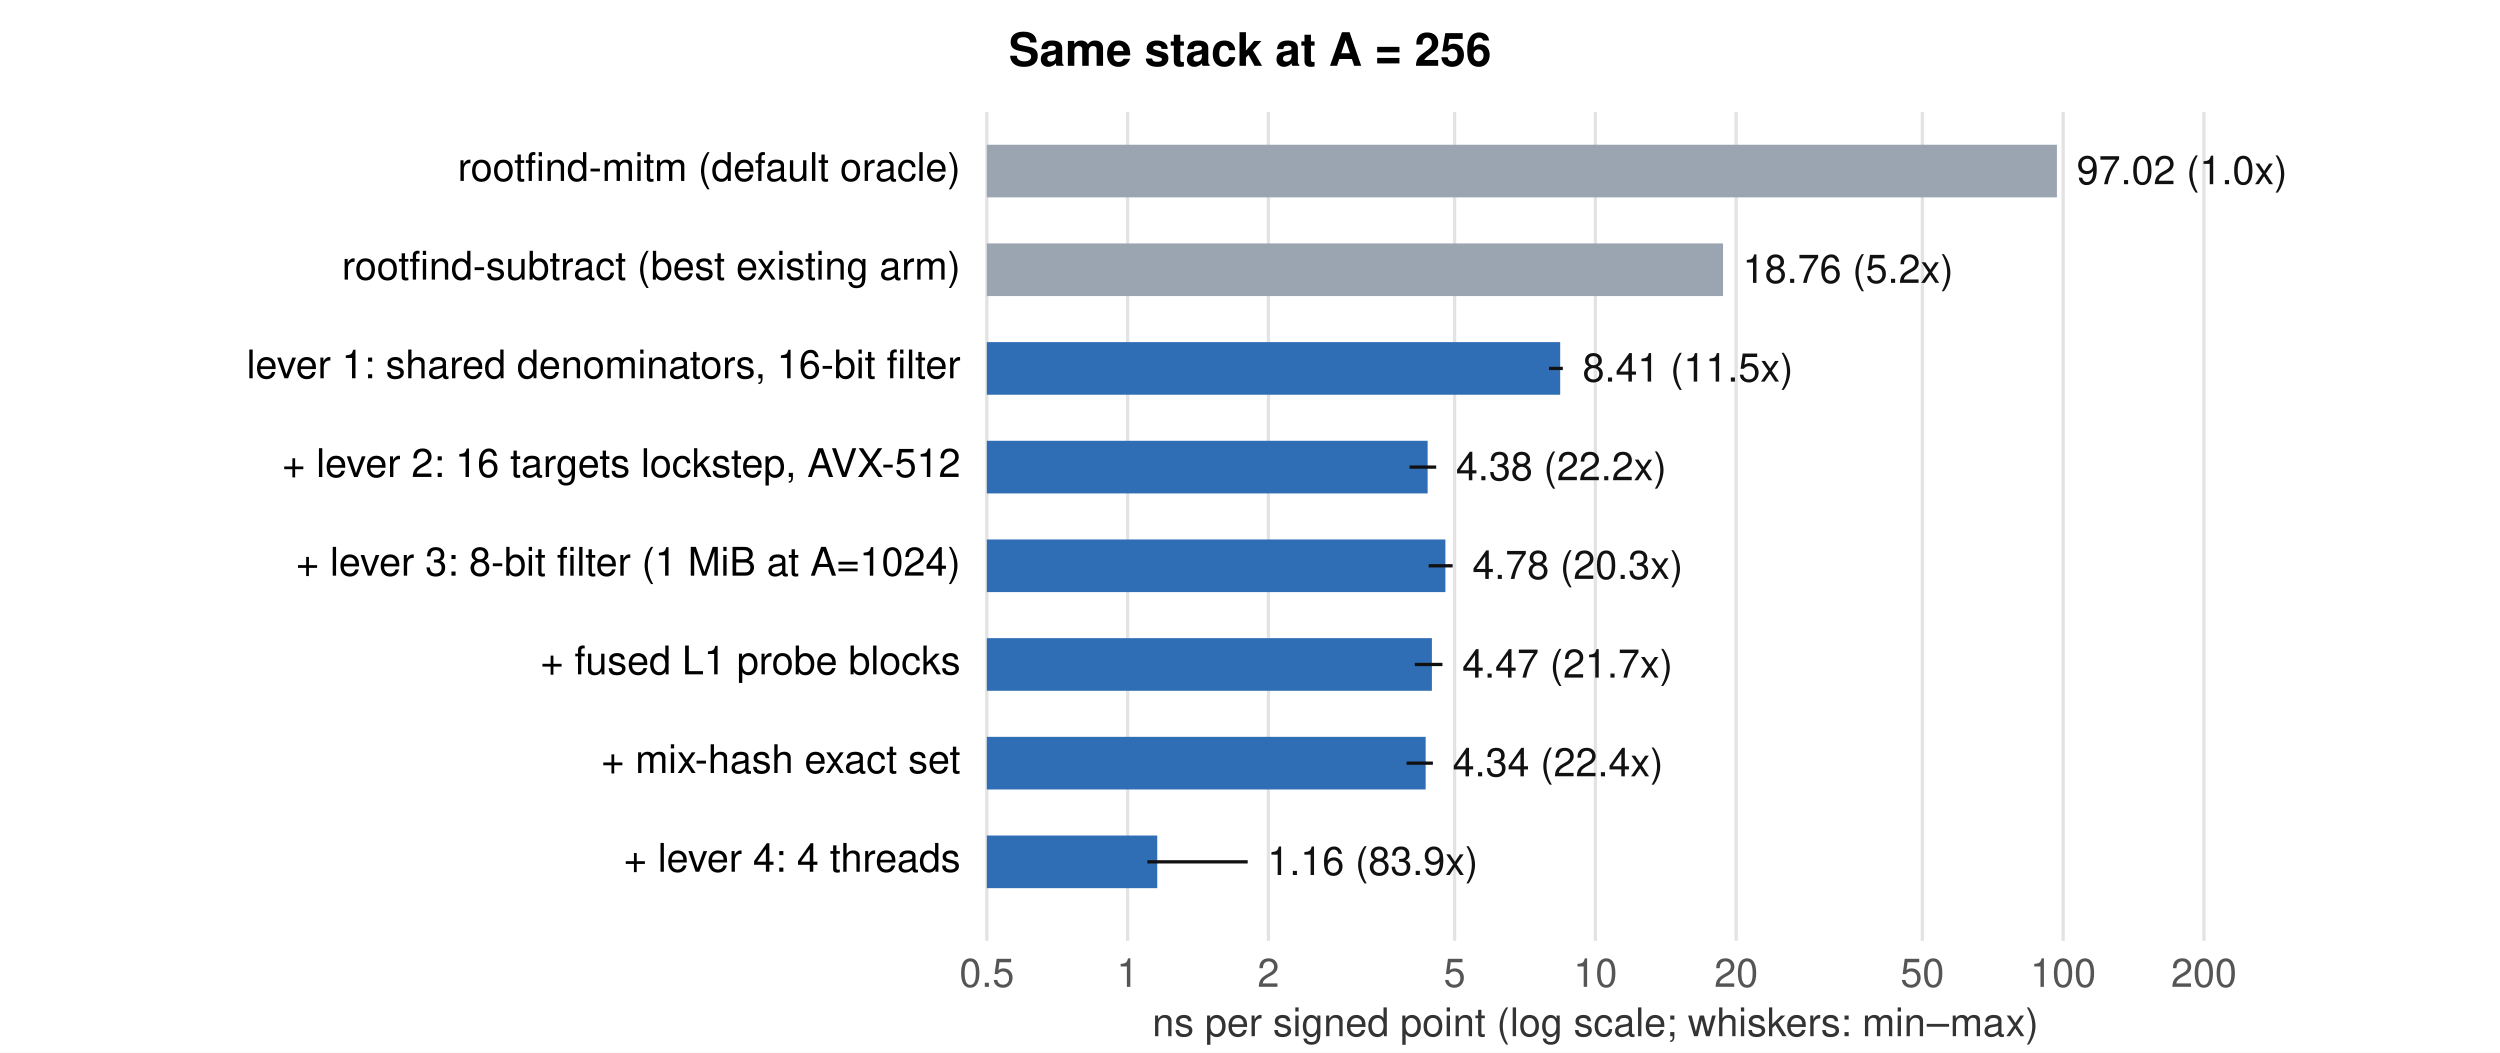
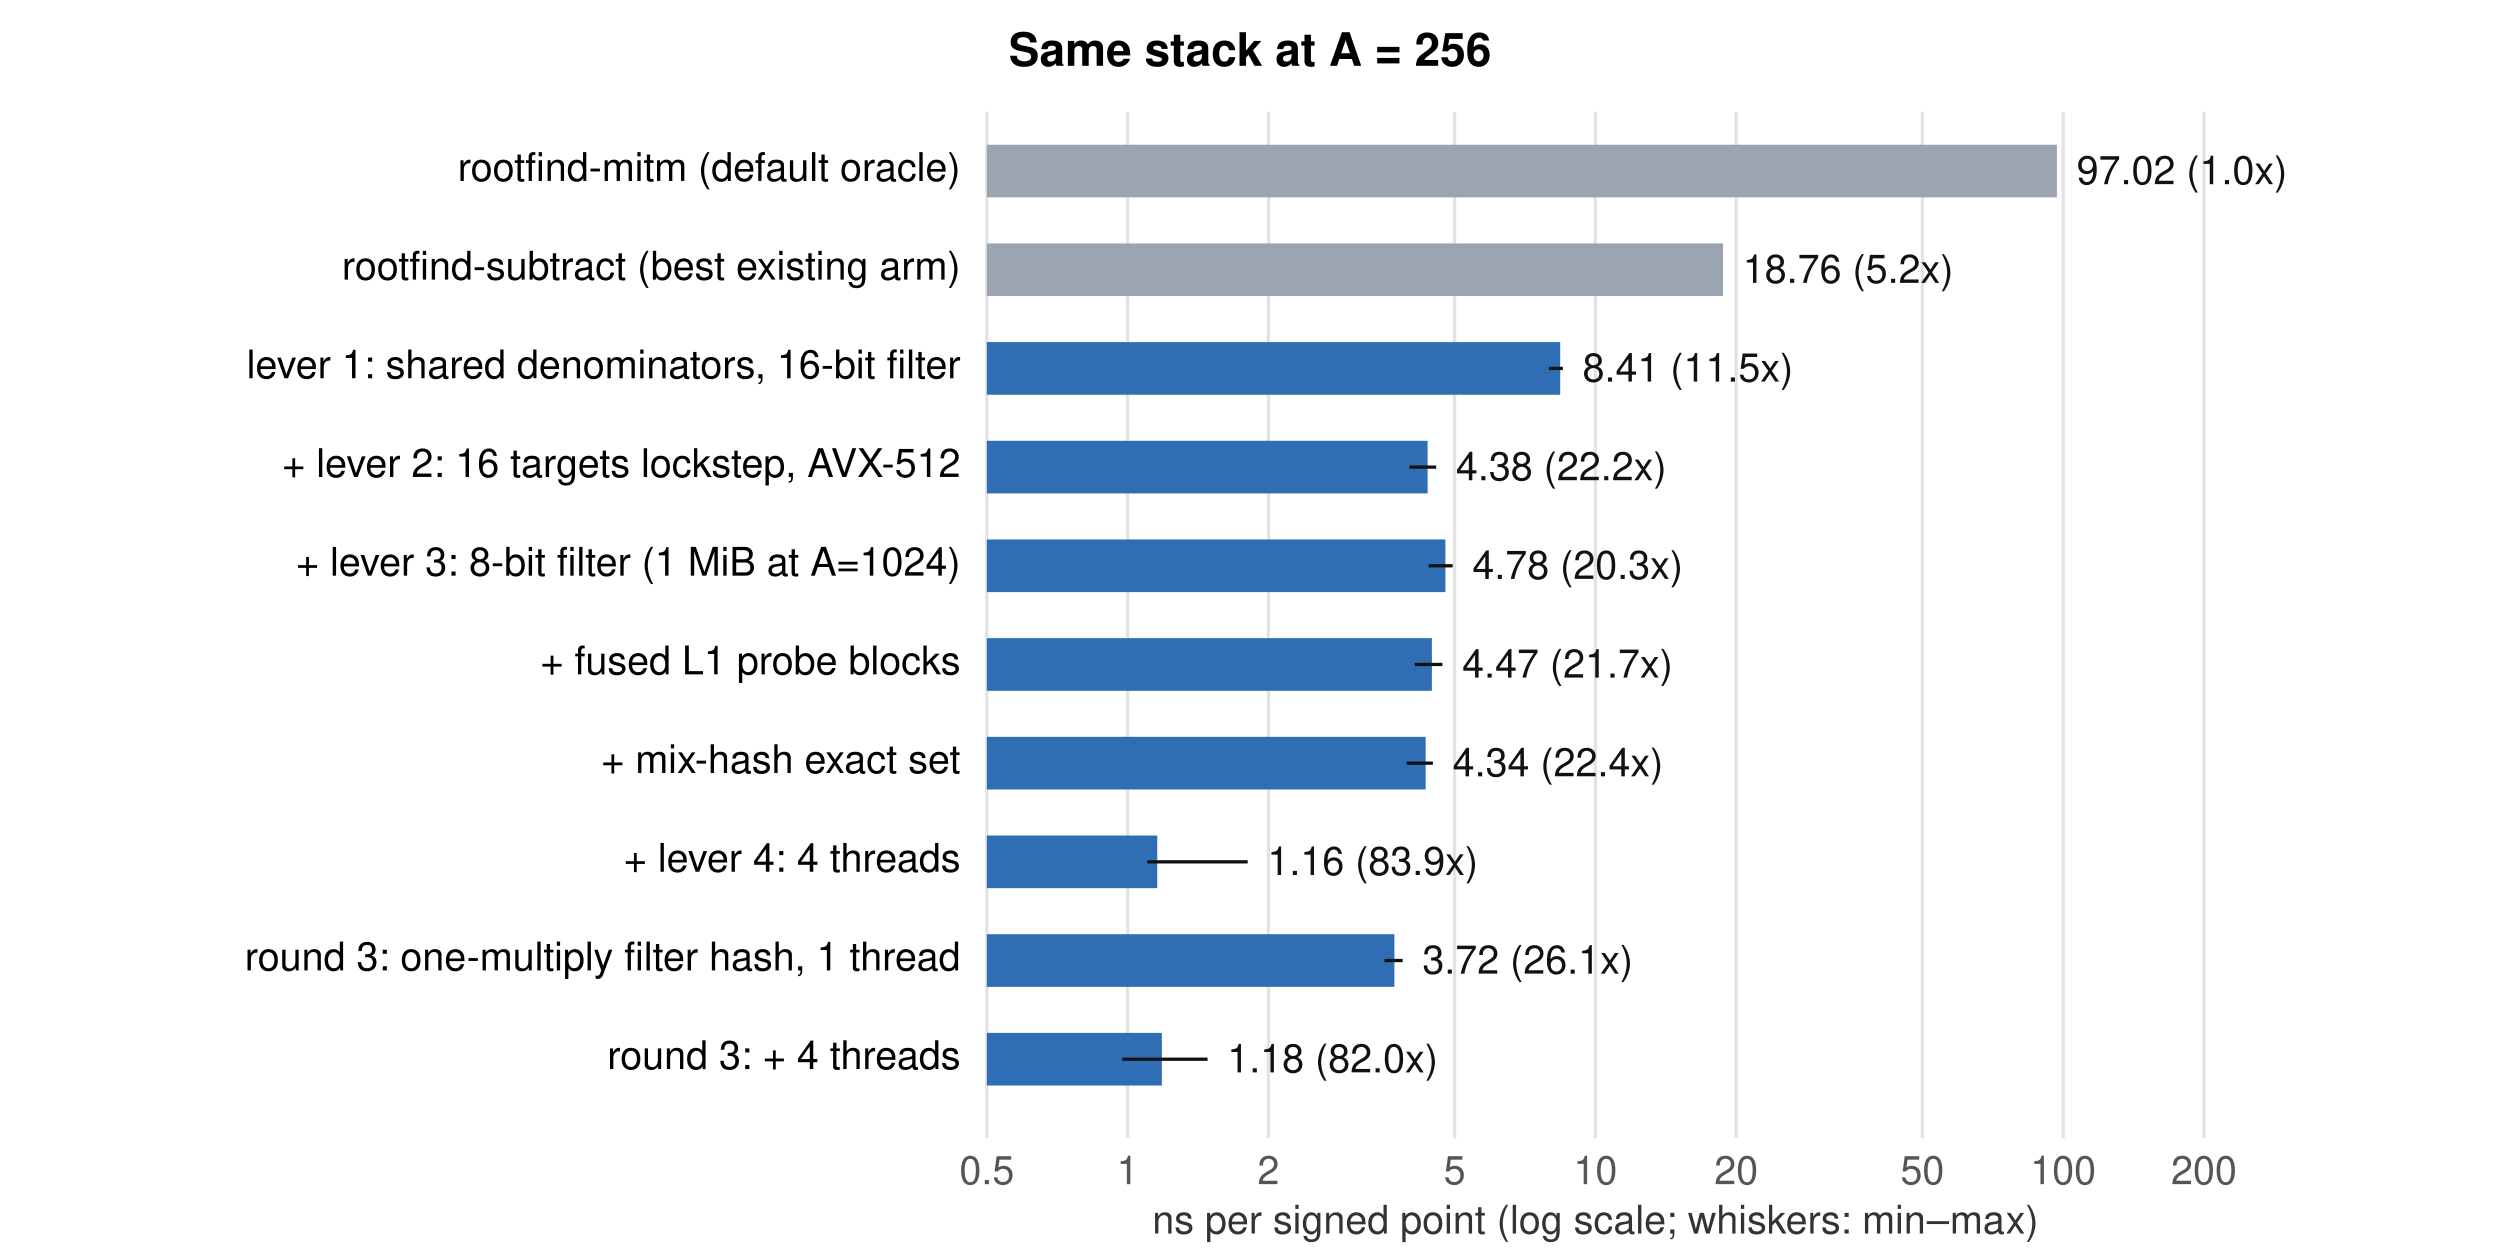
- <svg xmlns="http://www.w3.org/2000/svg" width="760" height="320" font-family="Helvetica,Arial,sans-serif" font-size="12">
+ <svg xmlns="http://www.w3.org/2000/svg" width="760" height="380" font-family="Helvetica,Arial,sans-serif" font-size="12">
  <rect width="100%" height="100%" fill="#ffffff" />
  <text x="380.0" y="20" text-anchor="middle" font-size="14" font-weight="bold">Same stack at A = 256</text>
-   <line x1="300.0" y1="34" x2="300.0" y2="286" stroke="#e3e3e3" />
-   <text x="300.0" y="300" text-anchor="middle" fill="#555">0.5</text>
-   <line x1="342.8" y1="34" x2="342.8" y2="286" stroke="#e3e3e3" />
-   <text x="342.8" y="300" text-anchor="middle" fill="#555">1</text>
-   <line x1="385.6" y1="34" x2="385.6" y2="286" stroke="#e3e3e3" />
-   <text x="385.6" y="300" text-anchor="middle" fill="#555">2</text>
-   <line x1="442.2" y1="34" x2="442.2" y2="286" stroke="#e3e3e3" />
-   <text x="442.2" y="300" text-anchor="middle" fill="#555">5</text>
-   <line x1="485.0" y1="34" x2="485.0" y2="286" stroke="#e3e3e3" />
-   <text x="485.0" y="300" text-anchor="middle" fill="#555">10</text>
-   <line x1="527.8" y1="34" x2="527.8" y2="286" stroke="#e3e3e3" />
-   <text x="527.8" y="300" text-anchor="middle" fill="#555">20</text>
-   <line x1="584.4" y1="34" x2="584.4" y2="286" stroke="#e3e3e3" />
-   <text x="584.4" y="300" text-anchor="middle" fill="#555">50</text>
-   <line x1="627.2" y1="34" x2="627.2" y2="286" stroke="#e3e3e3" />
-   <text x="627.2" y="300" text-anchor="middle" fill="#555">100</text>
-   <line x1="670.0" y1="34" x2="670.0" y2="286" stroke="#e3e3e3" />
-   <text x="670.0" y="300" text-anchor="middle" fill="#555">200</text>
-   <text x="485.0" y="315" text-anchor="middle" fill="#333">ns per signed point (log scale; whiskers: min–max)</text>
+   <line x1="300.0" y1="34" x2="300.0" y2="346" stroke="#e3e3e3" />
+   <text x="300.0" y="360" text-anchor="middle" fill="#555">0.5</text>
+   <line x1="342.8" y1="34" x2="342.8" y2="346" stroke="#e3e3e3" />
+   <text x="342.8" y="360" text-anchor="middle" fill="#555">1</text>
+   <line x1="385.6" y1="34" x2="385.6" y2="346" stroke="#e3e3e3" />
+   <text x="385.6" y="360" text-anchor="middle" fill="#555">2</text>
+   <line x1="442.2" y1="34" x2="442.2" y2="346" stroke="#e3e3e3" />
+   <text x="442.2" y="360" text-anchor="middle" fill="#555">5</text>
+   <line x1="485.0" y1="34" x2="485.0" y2="346" stroke="#e3e3e3" />
+   <text x="485.0" y="360" text-anchor="middle" fill="#555">10</text>
+   <line x1="527.8" y1="34" x2="527.8" y2="346" stroke="#e3e3e3" />
+   <text x="527.8" y="360" text-anchor="middle" fill="#555">20</text>
+   <line x1="584.4" y1="34" x2="584.4" y2="346" stroke="#e3e3e3" />
+   <text x="584.4" y="360" text-anchor="middle" fill="#555">50</text>
+   <line x1="627.2" y1="34" x2="627.2" y2="346" stroke="#e3e3e3" />
+   <text x="627.2" y="360" text-anchor="middle" fill="#555">100</text>
+   <line x1="670.0" y1="34" x2="670.0" y2="346" stroke="#e3e3e3" />
+   <text x="670.0" y="360" text-anchor="middle" fill="#555">200</text>
+   <text x="485.0" y="375" text-anchor="middle" fill="#333">ns per signed point (log scale; whiskers: min–max)</text>
  <text x="292" y="55" text-anchor="end">rootfind-mitm (default oracle)</text>
  <rect x="300.0" y="44" width="325.3" height="16" fill="#9aa5b1" />
  <text x="631.3" y="56" fill="#111">97.02 (1.0x)</text>
  <text x="292" y="85" text-anchor="end">rootfind-subtract (best existing arm)</text>
  <rect x="300.0" y="74" width="223.8" height="16" fill="#9aa5b1" />
  <text x="529.8" y="86" fill="#111">18.76 (5.2x)</text>
  <text x="292" y="115" text-anchor="end">lever 1: shared denominators, 16-bit filter</text>
  <rect x="300.0" y="104" width="174.3" height="16" fill="#2f6db5" />
  <line x1="470.9" y1="112" x2="475.1" y2="112" stroke="#111" />
  <text x="481.1" y="116" fill="#111">8.41 (11.5x)</text>
  <text x="292" y="145" text-anchor="end">+ lever 2: 16 targets lockstep, AVX-512</text>
  <rect x="300.0" y="134" width="134.0" height="16" fill="#2f6db5" />
  <line x1="428.5" y1="142" x2="436.6" y2="142" stroke="#111" />
  <text x="442.6" y="146" fill="#111">4.38 (22.2x)</text>
  <text x="292" y="175" text-anchor="end">+ lever 3: 8-bit filter (1 MiB at A=1024)</text>
  <rect x="300.0" y="164" width="139.4" height="16" fill="#2f6db5" />
  <line x1="434.3" y1="172" x2="441.6" y2="172" stroke="#111" />
  <text x="447.6" y="176" fill="#111">4.78 (20.3x)</text>
  <text x="292" y="205" text-anchor="end">+ fused L1 probe blocks</text>
  <rect x="300.0" y="194" width="135.3" height="16" fill="#2f6db5" />
  <line x1="430.1" y1="202" x2="438.5" y2="202" stroke="#111" />
  <text x="444.5" y="206" fill="#111">4.47 (21.7x)</text>
  <text x="292" y="235" text-anchor="end">+ mix-hash exact set</text>
  <rect x="300.0" y="224" width="133.4" height="16" fill="#2f6db5" />
  <line x1="427.6" y1="232" x2="435.6" y2="232" stroke="#111" />
  <text x="441.6" y="236" fill="#111">4.34 (22.4x)</text>
  <text x="292" y="265" text-anchor="end">+ lever 4: 4 threads</text>
  <rect x="300.0" y="254" width="51.8" height="16" fill="#2f6db5" />
  <line x1="348.8" y1="262" x2="379.3" y2="262" stroke="#111" />
  <text x="385.3" y="266" fill="#111">1.16 (83.9x)</text>
+   <text x="292" y="295" text-anchor="end">round 3: one-multiply filter hash, 1 thread</text>
+   <rect x="300.0" y="284" width="123.9" height="16" fill="#2f6db5" />
+   <line x1="420.9" y1="292" x2="426.4" y2="292" stroke="#111" />
+   <text x="432.4" y="296" fill="#111">3.72 (26.1x)</text>
+   <text x="292" y="325" text-anchor="end">round 3: + 4 threads</text>
+   <rect x="300.0" y="314" width="53.2" height="16" fill="#2f6db5" />
+   <line x1="341.2" y1="322" x2="367.1" y2="322" stroke="#111" />
+   <text x="373.1" y="326" fill="#111">1.18 (82.0x)</text>
</svg>
